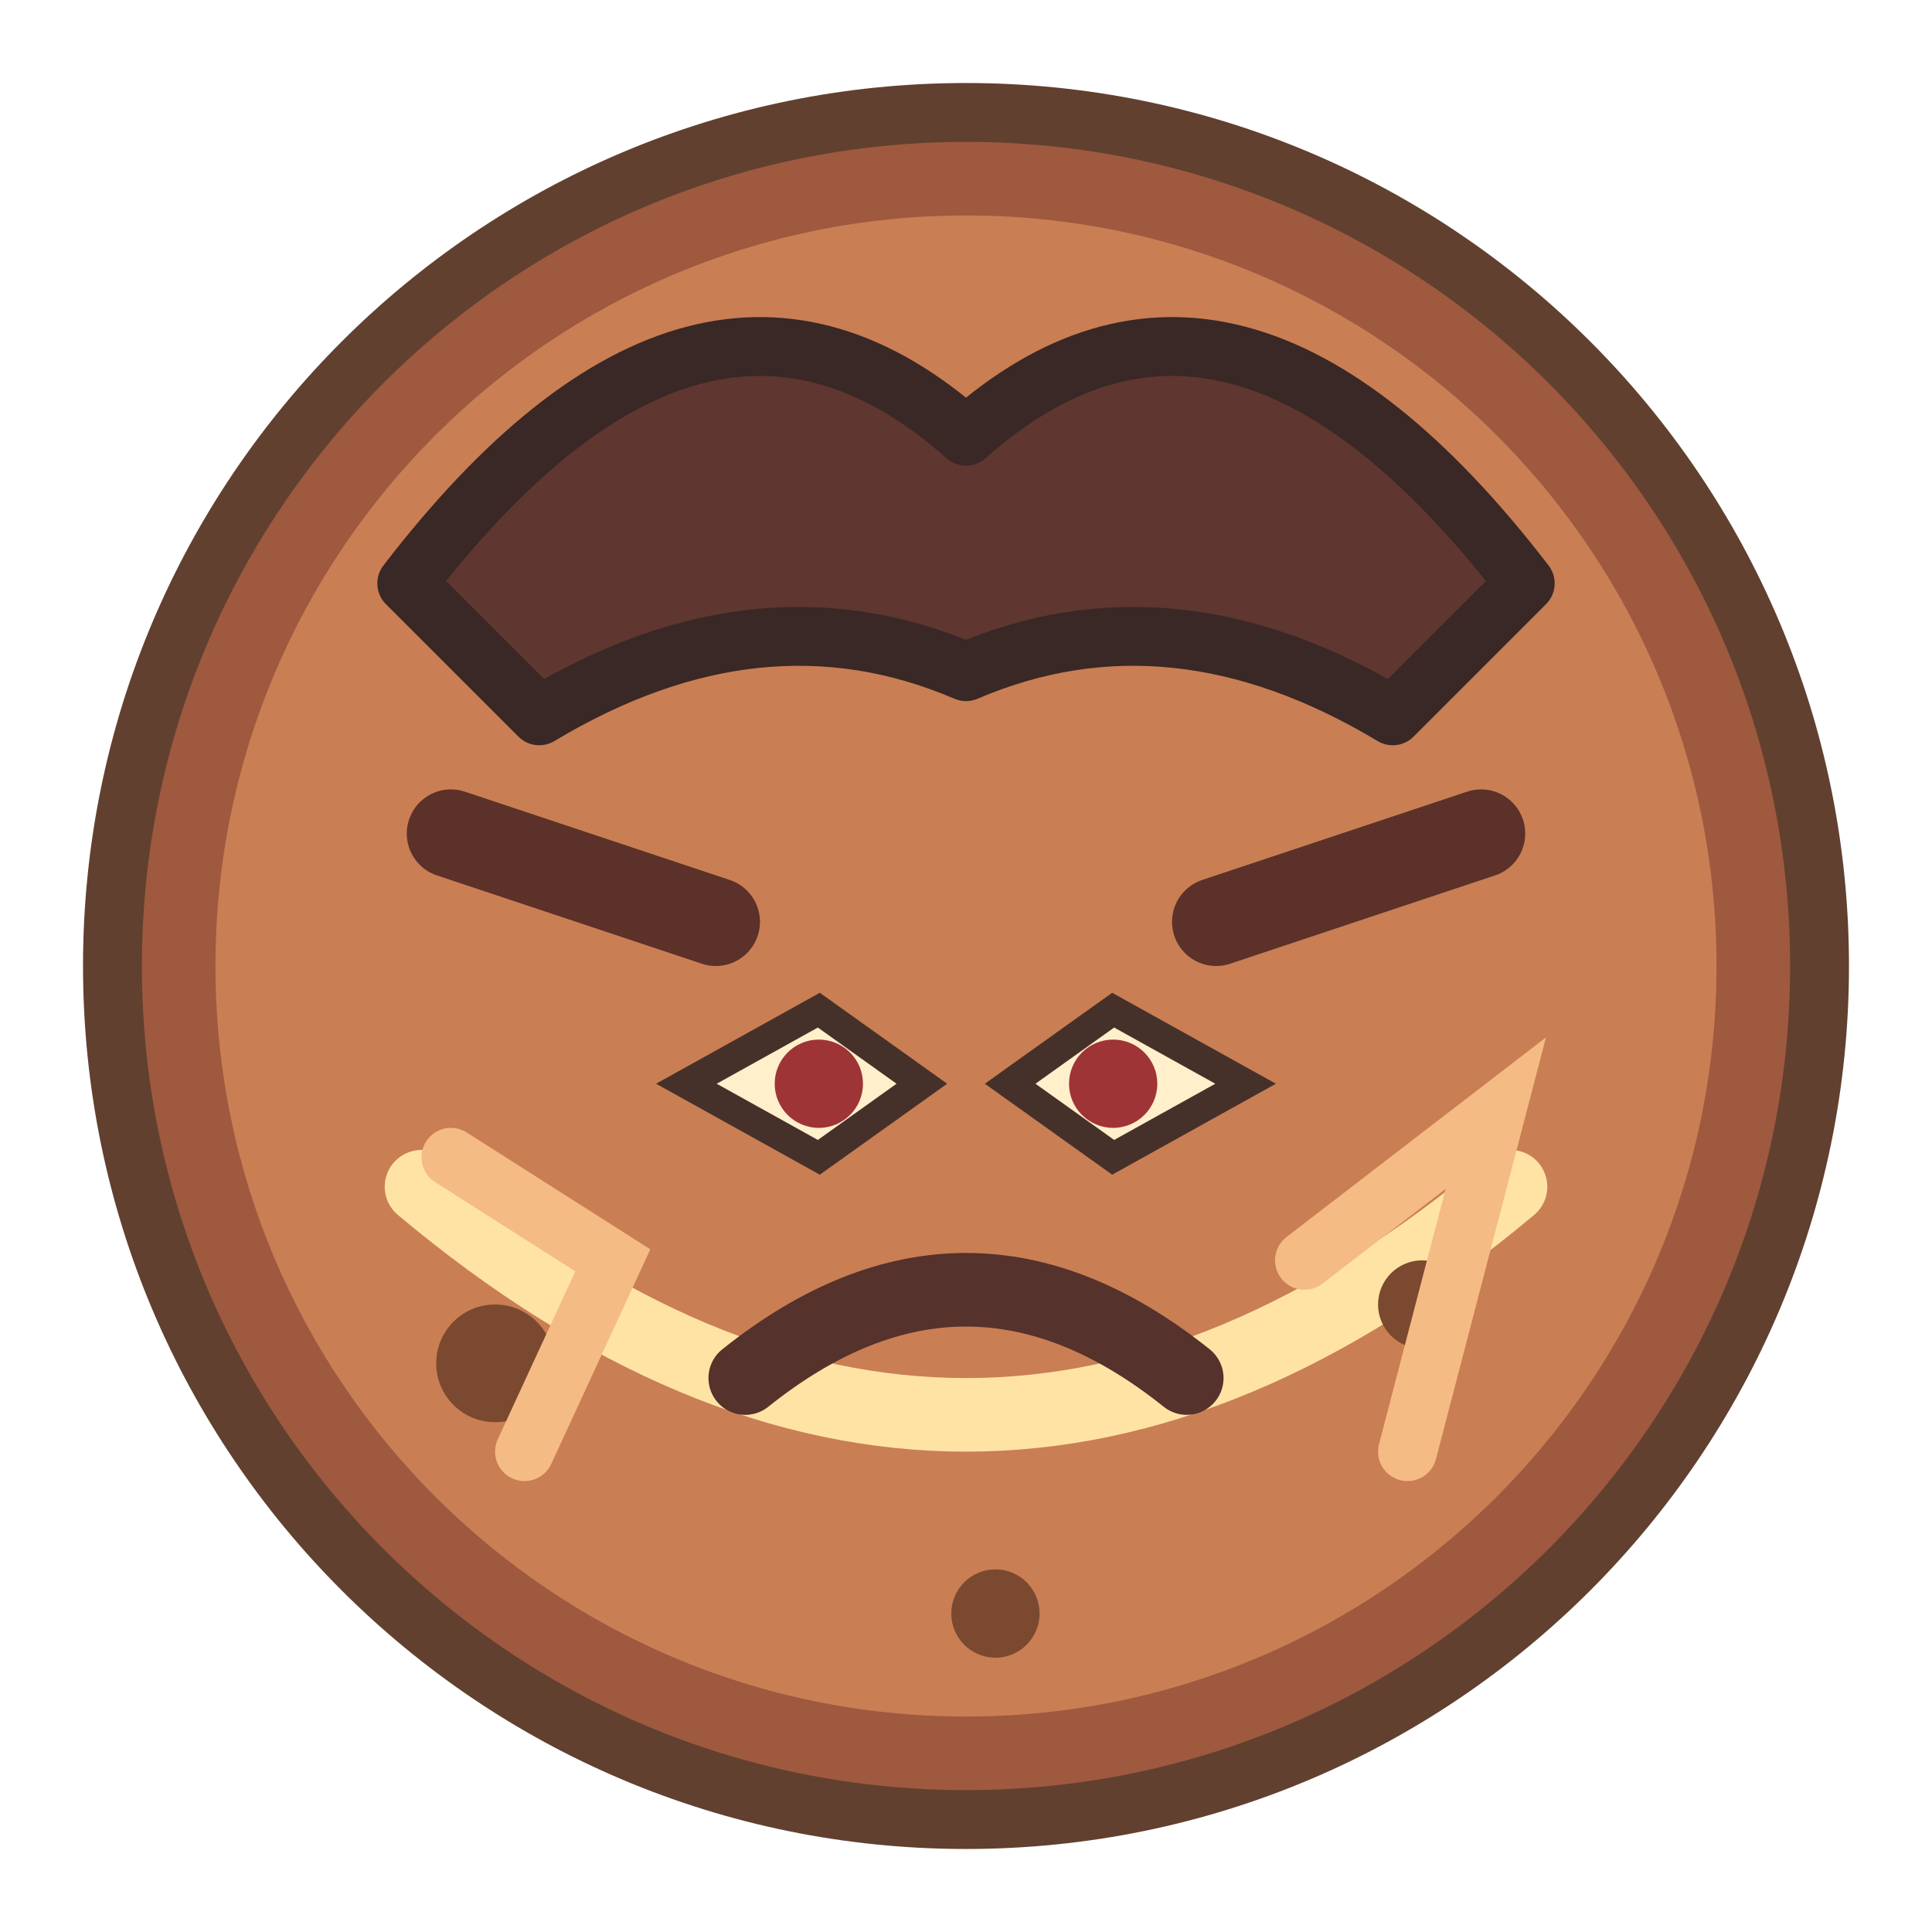
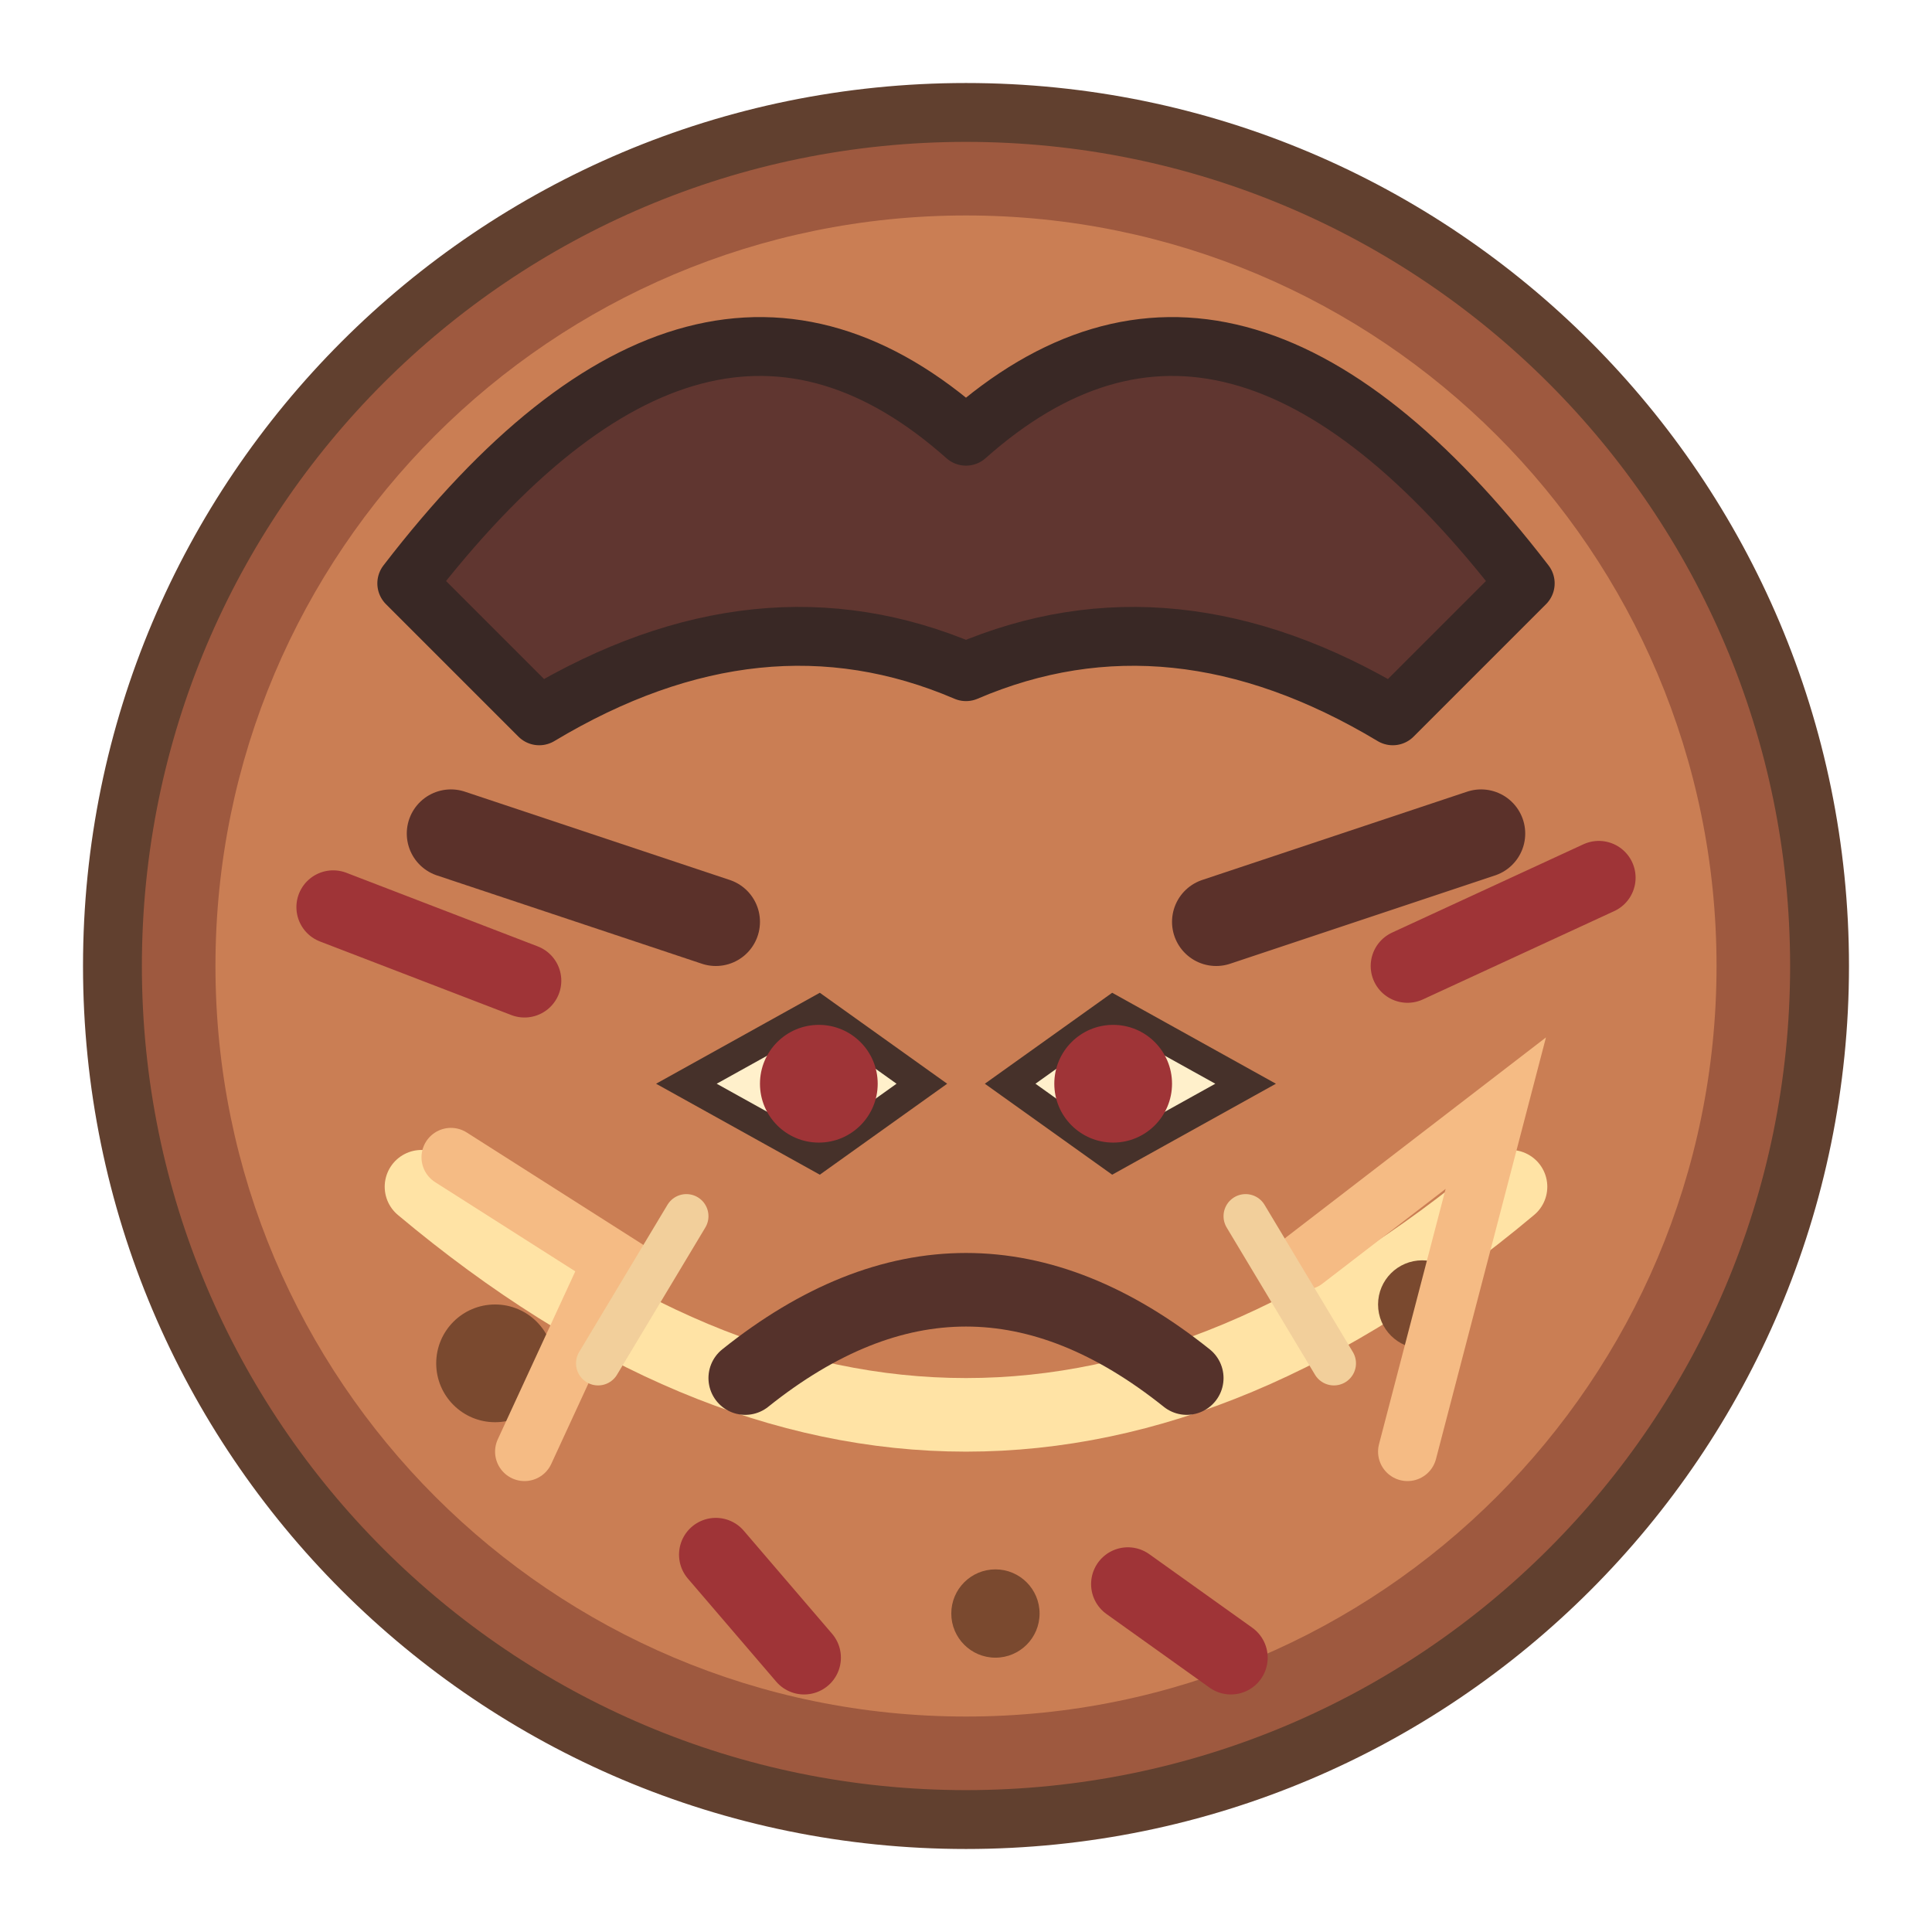
<svg xmlns="http://www.w3.org/2000/svg" viewBox="0 0 128 128">
  <g transform="translate(64 64) scale(.975) translate(-64 -64)">
    <circle cx="64" cy="64" r="58" fill="#9e593f" stroke="#61402f" stroke-width="4" />
    <circle cx="64" cy="64" r="51" fill="#ca7e54" />
    <path d="M27 79Q64 110 101 79" fill="none" stroke="#ffe3a5" stroke-width="5" stroke-linecap="round" />
    <g fill="#7a492f">
      <circle cx="32" cy="91" r="4" />
      <circle cx="95" cy="87" r="3" />
      <circle cx="66" cy="108" r="3" />
    </g>
    <path d="M26 38Q46 12 64 28Q82 12 102 38L93 47Q78 38 64 44Q50 38 35 47Z" fill="#603630" stroke="#392825" stroke-width="4" stroke-linejoin="round" />
    <path d="M29 55L47 61M99 55L81 61" stroke="#5b312a" stroke-width="6" stroke-linecap="round" />
    <path d="M45 72L54 67L61 72L54 77ZM67 72L74 67L83 72L74 77Z" fill="#fff0cb" stroke="#46312a" stroke-width="2" />
    <path d="M49 92Q64 80 79 92" fill="none" stroke="#55322b" stroke-width="5" stroke-linecap="round" />
    <path d="M29 77L40 84L34 97M87 84L100 74L94 97" fill="none" stroke="#f5bb84" stroke-width="4" stroke-linecap="round" />
-     <circle cx="54" cy="72" r="3" fill="#9f3437" />
-     <circle cx="74" cy="72" r="3" fill="#9f3437" />
+     <circle cx="54" cy="72" r="4" fill="#9f3437" />
+     <circle cx="74" cy="72" r="4" fill="#9f3437" />
+     <path d="M21 60L34 65M94 64L107 58M47 104L53 111M75 106L82 111" stroke="#9f3437" stroke-width="5" stroke-linecap="round" />
+     <path d="M45 81L39 91M83 81L89 91" stroke="#f2cf9b" stroke-width="3" stroke-linecap="round" />
  </g>
</svg>
